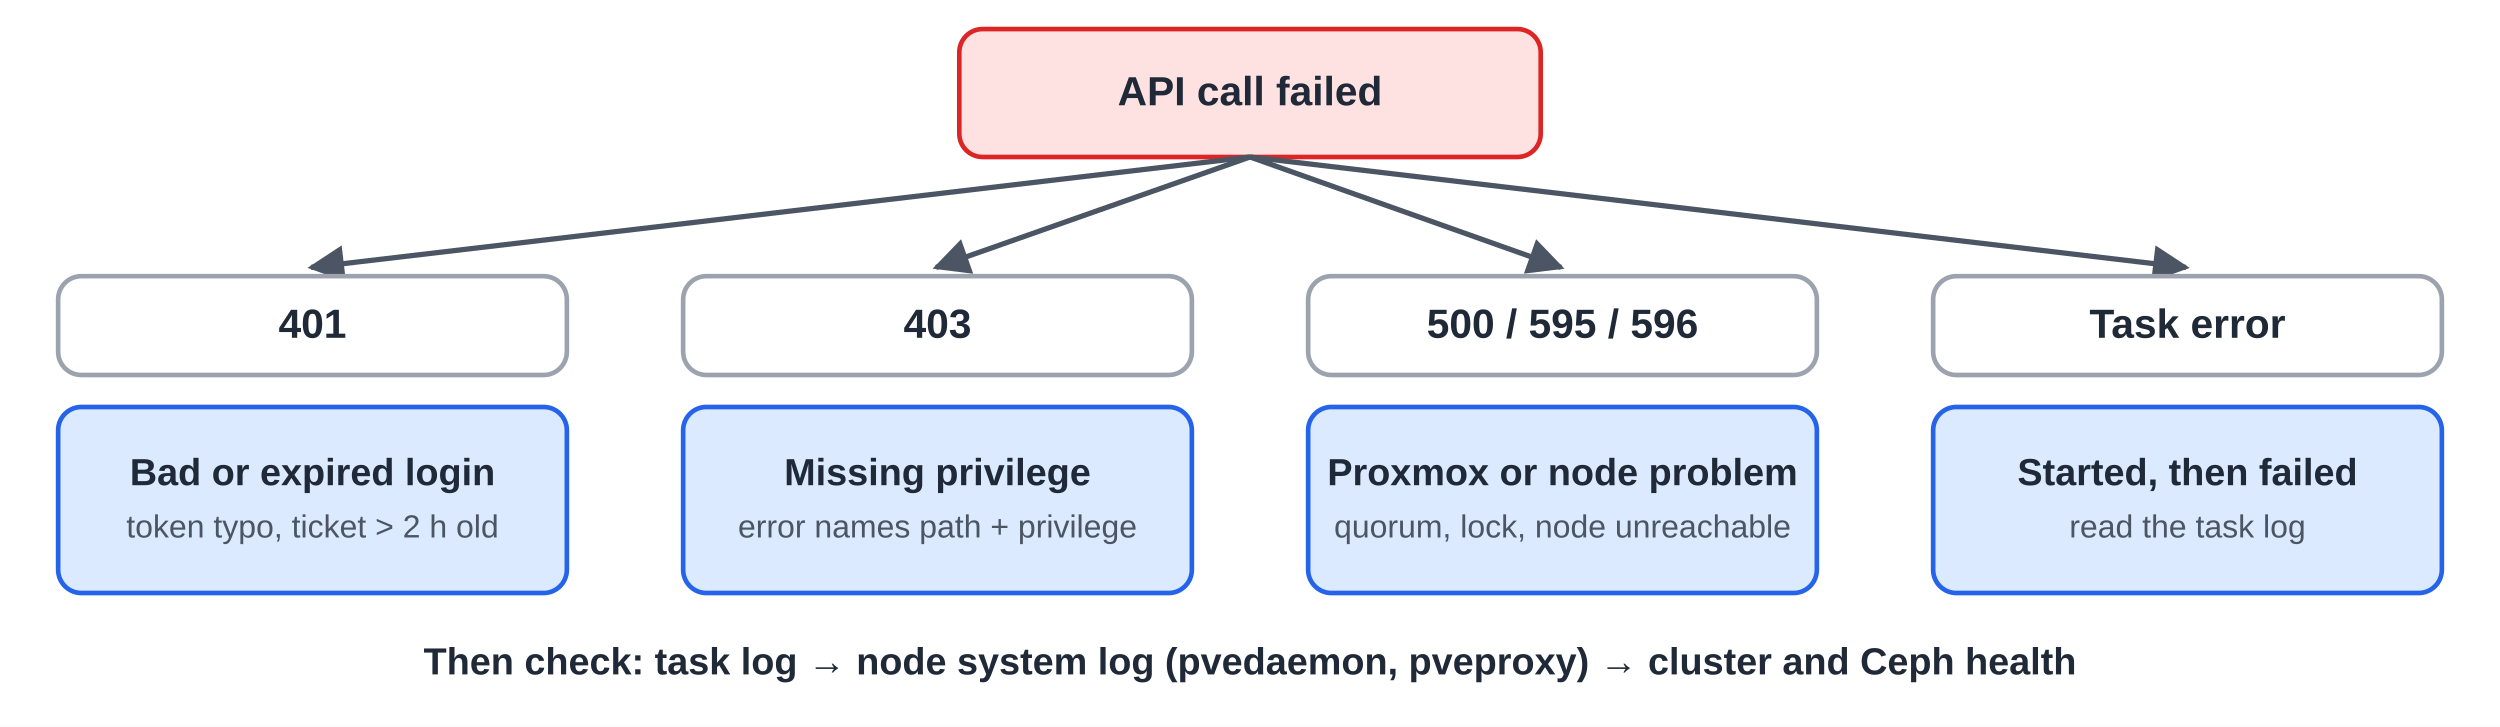
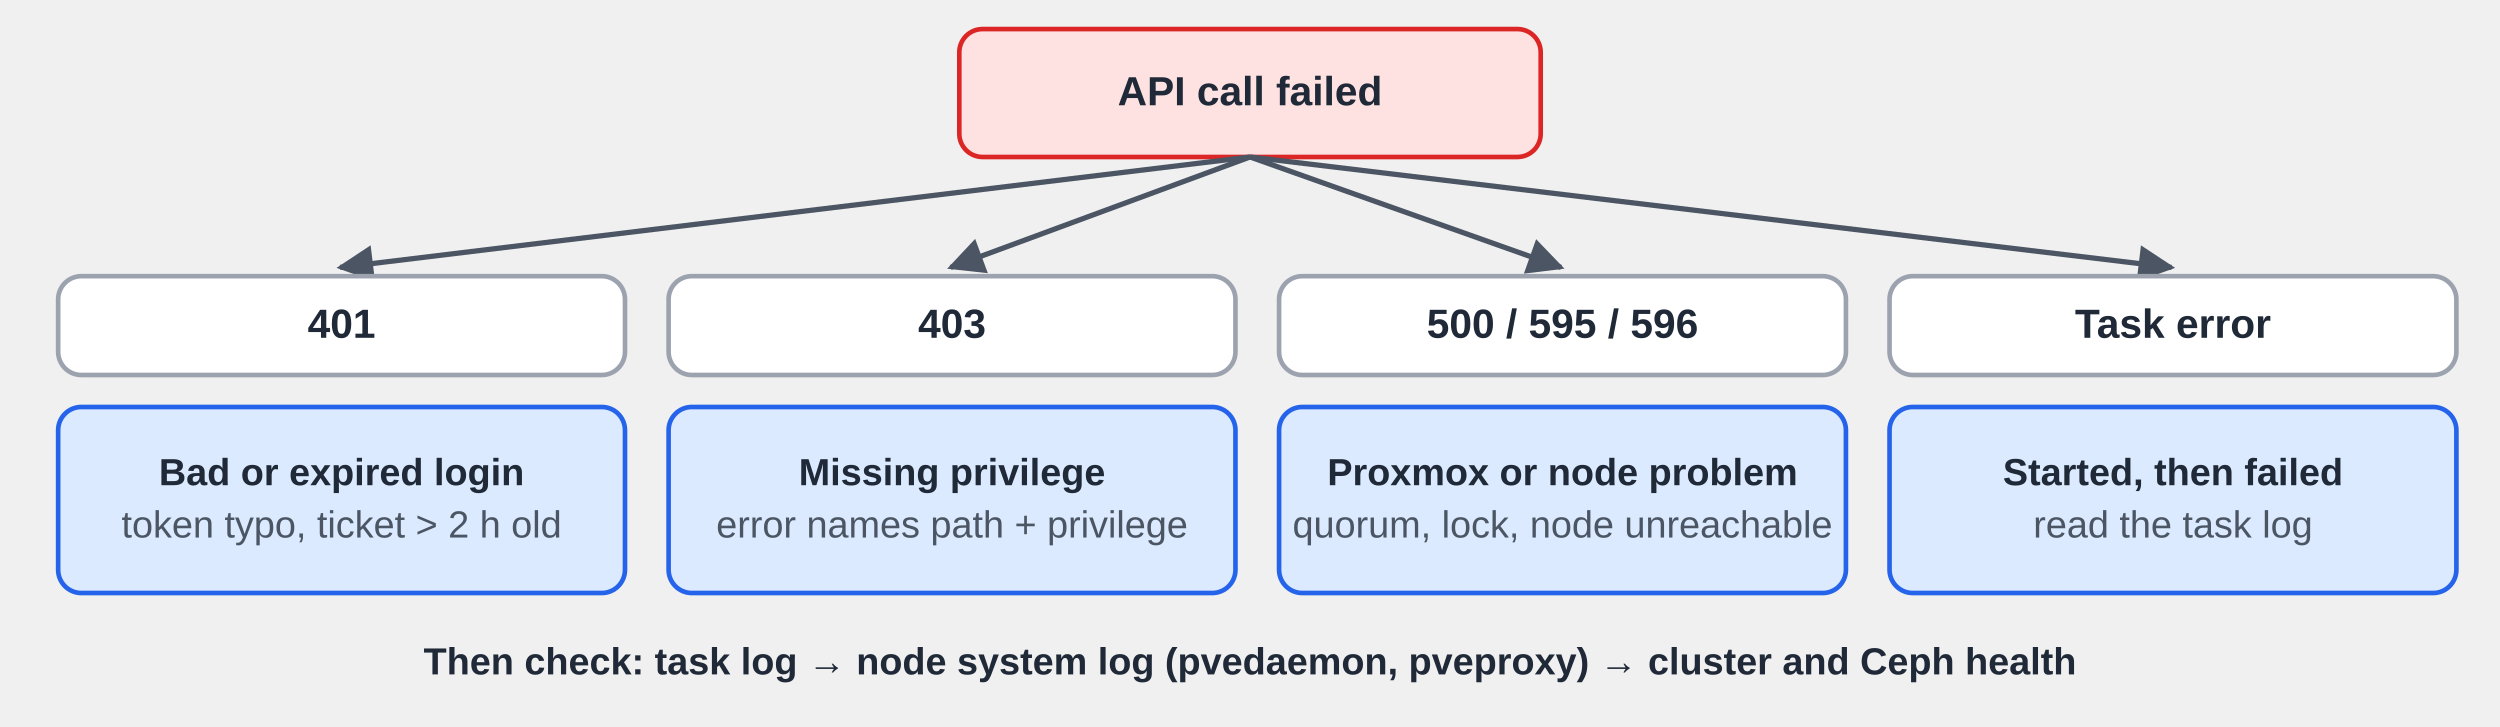
<svg xmlns="http://www.w3.org/2000/svg" width="860" height="250" viewBox="0 0 860 250">
+   <style>@media (prefers-color-scheme: dark){[fill="#F3F4F6"]{fill:#262a33}[fill="#DBEAFE"]{fill:#172554}[fill="#EDE9FE"]{fill:#2e1065}[fill="#FFEDD5"]{fill:#431407}[fill="#DCFCE7"]{fill:#052e16}[fill="#E0F2FE"]{fill:#082f49}[fill="#FEF3C7"]{fill:#422006}[fill="#FEE2E2"]{fill:#450a0a}[fill="#FAFAFA"]{fill:#1b1d24}[fill="#F9FAFB"]{fill:#23262f}[stroke="#6B7280"]{stroke:#9ca3af}[stroke="#2563EB"]{stroke:#60a5fa}[stroke="#7C3AED"]{stroke:#a78bfa}[stroke="#EA580C"]{stroke:#fb923c}[stroke="#16A34A"]{stroke:#4ade80}[stroke="#0284C7"]{stroke:#38bdf8}[stroke="#D97706"]{stroke:#fbbf24}[stroke="#DC2626"]{stroke:#f87171}[stroke="#9CA3AF"]{stroke:#6b7280}[stroke="#E5E7EB"]{stroke:#374151}[stroke="#D1D5DB"]{stroke:#4b5563}:not(circle)[fill="#6B7280"]{fill:#9ca3af}:not(circle)[fill="#2563EB"]{fill:#60a5fa}:not(circle)[fill="#7C3AED"]{fill:#a78bfa}:not(circle)[fill="#EA580C"]{fill:#fb923c}:not(circle)[fill="#16A34A"]{fill:#4ade80}:not(circle)[fill="#0284C7"]{fill:#38bdf8}:not(circle)[fill="#D97706"]{fill:#fbbf24}:not(circle)[fill="#DC2626"]{fill:#f87171}text[fill="#1F2937"]{fill:#e5e7eb}[fill="#4B5563"]{fill:#9ca3af}rect[fill="#FFFFFF"]{fill:#23262f}text[stroke="#FFFFFF"]{stroke:#17181c}}</style>
  <defs>
    <marker id="ah" viewBox="0 0 10 10" refX="9" refY="5" markerWidth="7" markerHeight="7" orient="auto">
      <path d="M0,0 L10,5 L0,10 z" fill="#4B5563" />
    </marker>
    <marker id="ahs" viewBox="0 0 10 10" refX="9" refY="5" markerWidth="7" markerHeight="7" orient="auto">
      <path d="M0,0 L10,5 L0,10 z" fill="#4B5563" />
    </marker>
  </defs>
-   <rect width="100%" height="100%" fill="#FFFFFF" />
  <rect x="330" y="10" width="200" height="44" rx="8" fill="#FEE2E2" stroke="#DC2626" stroke-width="1.6" />
-   <text x="430" y="36.2" font-family="Liberation Sans" font-size="14" font-weight="700" text-anchor="middle" fill="#1F2937">API call failed</text>
-   <line x1="430" y1="54" x2="107" y2="92" stroke="#4B5563" stroke-width="1.8" marker-end="url(#ah)" />
-   <rect x="20" y="95" width="175" height="34" rx="8" fill="#FFFFFF" stroke="#9CA3AF" stroke-width="1.6" />
-   <text x="107.5" y="116.2" font-family="Liberation Sans" font-size="14" font-weight="700" text-anchor="middle" fill="#1F2937">401</text>
-   <rect x="20" y="140" width="175" height="64" rx="8" fill="#DBEAFE" stroke="#2563EB" stroke-width="1.6" />
-   <text x="107.5" y="166.9" font-family="Liberation Sans" font-size="13" font-weight="700" text-anchor="middle" fill="#1F2937">Bad or expired login</text>
-   <text x="107.5" y="184.9" font-family="Liberation Sans" font-size="11" font-weight="400" text-anchor="middle" fill="#4B5563">token typo, ticket &gt; 2 h old</text>
-   <line x1="430" y1="54" x2="322" y2="92" stroke="#4B5563" stroke-width="1.8" marker-end="url(#ah)" />
-   <rect x="235" y="95" width="175" height="34" rx="8" fill="#FFFFFF" stroke="#9CA3AF" stroke-width="1.6" />
-   <text x="322.5" y="116.2" font-family="Liberation Sans" font-size="14" font-weight="700" text-anchor="middle" fill="#1F2937">403</text>
-   <rect x="235" y="140" width="175" height="64" rx="8" fill="#DBEAFE" stroke="#2563EB" stroke-width="1.6" />
-   <text x="322.5" y="166.9" font-family="Liberation Sans" font-size="13" font-weight="700" text-anchor="middle" fill="#1F2937">Missing privilege</text>
-   <text x="322.5" y="184.9" font-family="Liberation Sans" font-size="11" font-weight="400" text-anchor="middle" fill="#4B5563">error names path + privilege</text>
+   <text x="430" y="36.2" font-family="Liberation Sans, Arial, Helvetica, sans-serif" font-size="14" font-weight="700" text-anchor="middle" fill="#1F2937">API call failed</text>
+   <line x1="430" y1="54" x2="117" y2="92" stroke="#4B5563" stroke-width="1.8" marker-end="url(#ah)" />
+   <rect x="20" y="95" width="195" height="34" rx="8" fill="#FFFFFF" stroke="#9CA3AF" stroke-width="1.6" />
+   <text x="117.5" y="116.2" font-family="Liberation Sans, Arial, Helvetica, sans-serif" font-size="14" font-weight="700" text-anchor="middle" fill="#1F2937">401</text>
+   <rect x="20" y="140" width="195" height="64" rx="8" fill="#DBEAFE" stroke="#2563EB" stroke-width="1.6" />
+   <text x="117.5" y="166.9" font-family="Liberation Sans, Arial, Helvetica, sans-serif" font-size="13" font-weight="700" text-anchor="middle" fill="#1F2937">Bad or expired login</text>
+   <text x="117.5" y="184.9" font-family="Liberation Sans, Arial, Helvetica, sans-serif" font-size="13" font-weight="400" text-anchor="middle" fill="#4B5563">token typo, ticket &gt; 2 h old</text>
+   <line x1="430" y1="54" x2="327" y2="92" stroke="#4B5563" stroke-width="1.8" marker-end="url(#ah)" />
+   <rect x="230" y="95" width="195" height="34" rx="8" fill="#FFFFFF" stroke="#9CA3AF" stroke-width="1.6" />
+   <text x="327.5" y="116.2" font-family="Liberation Sans, Arial, Helvetica, sans-serif" font-size="14" font-weight="700" text-anchor="middle" fill="#1F2937">403</text>
+   <rect x="230" y="140" width="195" height="64" rx="8" fill="#DBEAFE" stroke="#2563EB" stroke-width="1.6" />
+   <text x="327.5" y="166.9" font-family="Liberation Sans, Arial, Helvetica, sans-serif" font-size="13" font-weight="700" text-anchor="middle" fill="#1F2937">Missing privilege</text>
+   <text x="327.5" y="184.9" font-family="Liberation Sans, Arial, Helvetica, sans-serif" font-size="13" font-weight="400" text-anchor="middle" fill="#4B5563">error names path + privilege</text>
  <line x1="430" y1="54" x2="537" y2="92" stroke="#4B5563" stroke-width="1.8" marker-end="url(#ah)" />
-   <rect x="450" y="95" width="175" height="34" rx="8" fill="#FFFFFF" stroke="#9CA3AF" stroke-width="1.6" />
-   <text x="537.5" y="116.2" font-family="Liberation Sans" font-size="14" font-weight="700" text-anchor="middle" fill="#1F2937">500 / 595 / 596</text>
-   <rect x="450" y="140" width="175" height="64" rx="8" fill="#DBEAFE" stroke="#2563EB" stroke-width="1.6" />
-   <text x="537.5" y="166.9" font-family="Liberation Sans" font-size="13" font-weight="700" text-anchor="middle" fill="#1F2937">Proxmox or node problem</text>
-   <text x="537.5" y="184.9" font-family="Liberation Sans" font-size="11" font-weight="400" text-anchor="middle" fill="#4B5563">quorum, lock, node unreachable</text>
-   <line x1="430" y1="54" x2="752" y2="92" stroke="#4B5563" stroke-width="1.8" marker-end="url(#ah)" />
-   <rect x="665" y="95" width="175" height="34" rx="8" fill="#FFFFFF" stroke="#9CA3AF" stroke-width="1.6" />
-   <text x="752.5" y="116.2" font-family="Liberation Sans" font-size="14" font-weight="700" text-anchor="middle" fill="#1F2937">Task error</text>
-   <rect x="665" y="140" width="175" height="64" rx="8" fill="#DBEAFE" stroke="#2563EB" stroke-width="1.6" />
-   <text x="752.5" y="166.9" font-family="Liberation Sans" font-size="13" font-weight="700" text-anchor="middle" fill="#1F2937">Started, then failed</text>
-   <text x="752.5" y="184.9" font-family="Liberation Sans" font-size="11" font-weight="400" text-anchor="middle" fill="#4B5563">read the task log</text>
-   <text x="430" y="232" font-family="Liberation Sans" font-size="13" font-weight="700" text-anchor="middle" fill="#1F2937">Then check: task log → node system log (pvedaemon, pveproxy) → cluster and Ceph health</text>
+   <rect x="440" y="95" width="195" height="34" rx="8" fill="#FFFFFF" stroke="#9CA3AF" stroke-width="1.6" />
+   <text x="537.5" y="116.2" font-family="Liberation Sans, Arial, Helvetica, sans-serif" font-size="14" font-weight="700" text-anchor="middle" fill="#1F2937">500 / 595 / 596</text>
+   <rect x="440" y="140" width="195" height="64" rx="8" fill="#DBEAFE" stroke="#2563EB" stroke-width="1.6" />
+   <text x="537.5" y="166.9" font-family="Liberation Sans, Arial, Helvetica, sans-serif" font-size="13" font-weight="700" text-anchor="middle" fill="#1F2937">Proxmox or node problem</text>
+   <text x="537.5" y="184.9" font-family="Liberation Sans, Arial, Helvetica, sans-serif" font-size="13" font-weight="400" text-anchor="middle" fill="#4B5563">quorum, lock, node unreachable</text>
+   <line x1="430" y1="54" x2="747" y2="92" stroke="#4B5563" stroke-width="1.8" marker-end="url(#ah)" />
+   <rect x="650" y="95" width="195" height="34" rx="8" fill="#FFFFFF" stroke="#9CA3AF" stroke-width="1.6" />
+   <text x="747.5" y="116.2" font-family="Liberation Sans, Arial, Helvetica, sans-serif" font-size="14" font-weight="700" text-anchor="middle" fill="#1F2937">Task error</text>
+   <rect x="650" y="140" width="195" height="64" rx="8" fill="#DBEAFE" stroke="#2563EB" stroke-width="1.6" />
+   <text x="747.5" y="166.9" font-family="Liberation Sans, Arial, Helvetica, sans-serif" font-size="13" font-weight="700" text-anchor="middle" fill="#1F2937">Started, then failed</text>
+   <text x="747.5" y="184.9" font-family="Liberation Sans, Arial, Helvetica, sans-serif" font-size="13" font-weight="400" text-anchor="middle" fill="#4B5563">read the task log</text>
+   <text x="430" y="232" font-family="Liberation Sans, Arial, Helvetica, sans-serif" font-size="13" font-weight="700" text-anchor="middle" fill="#1F2937">Then check: task log → node system log (pvedaemon, pveproxy) → cluster and Ceph health</text>
</svg>
